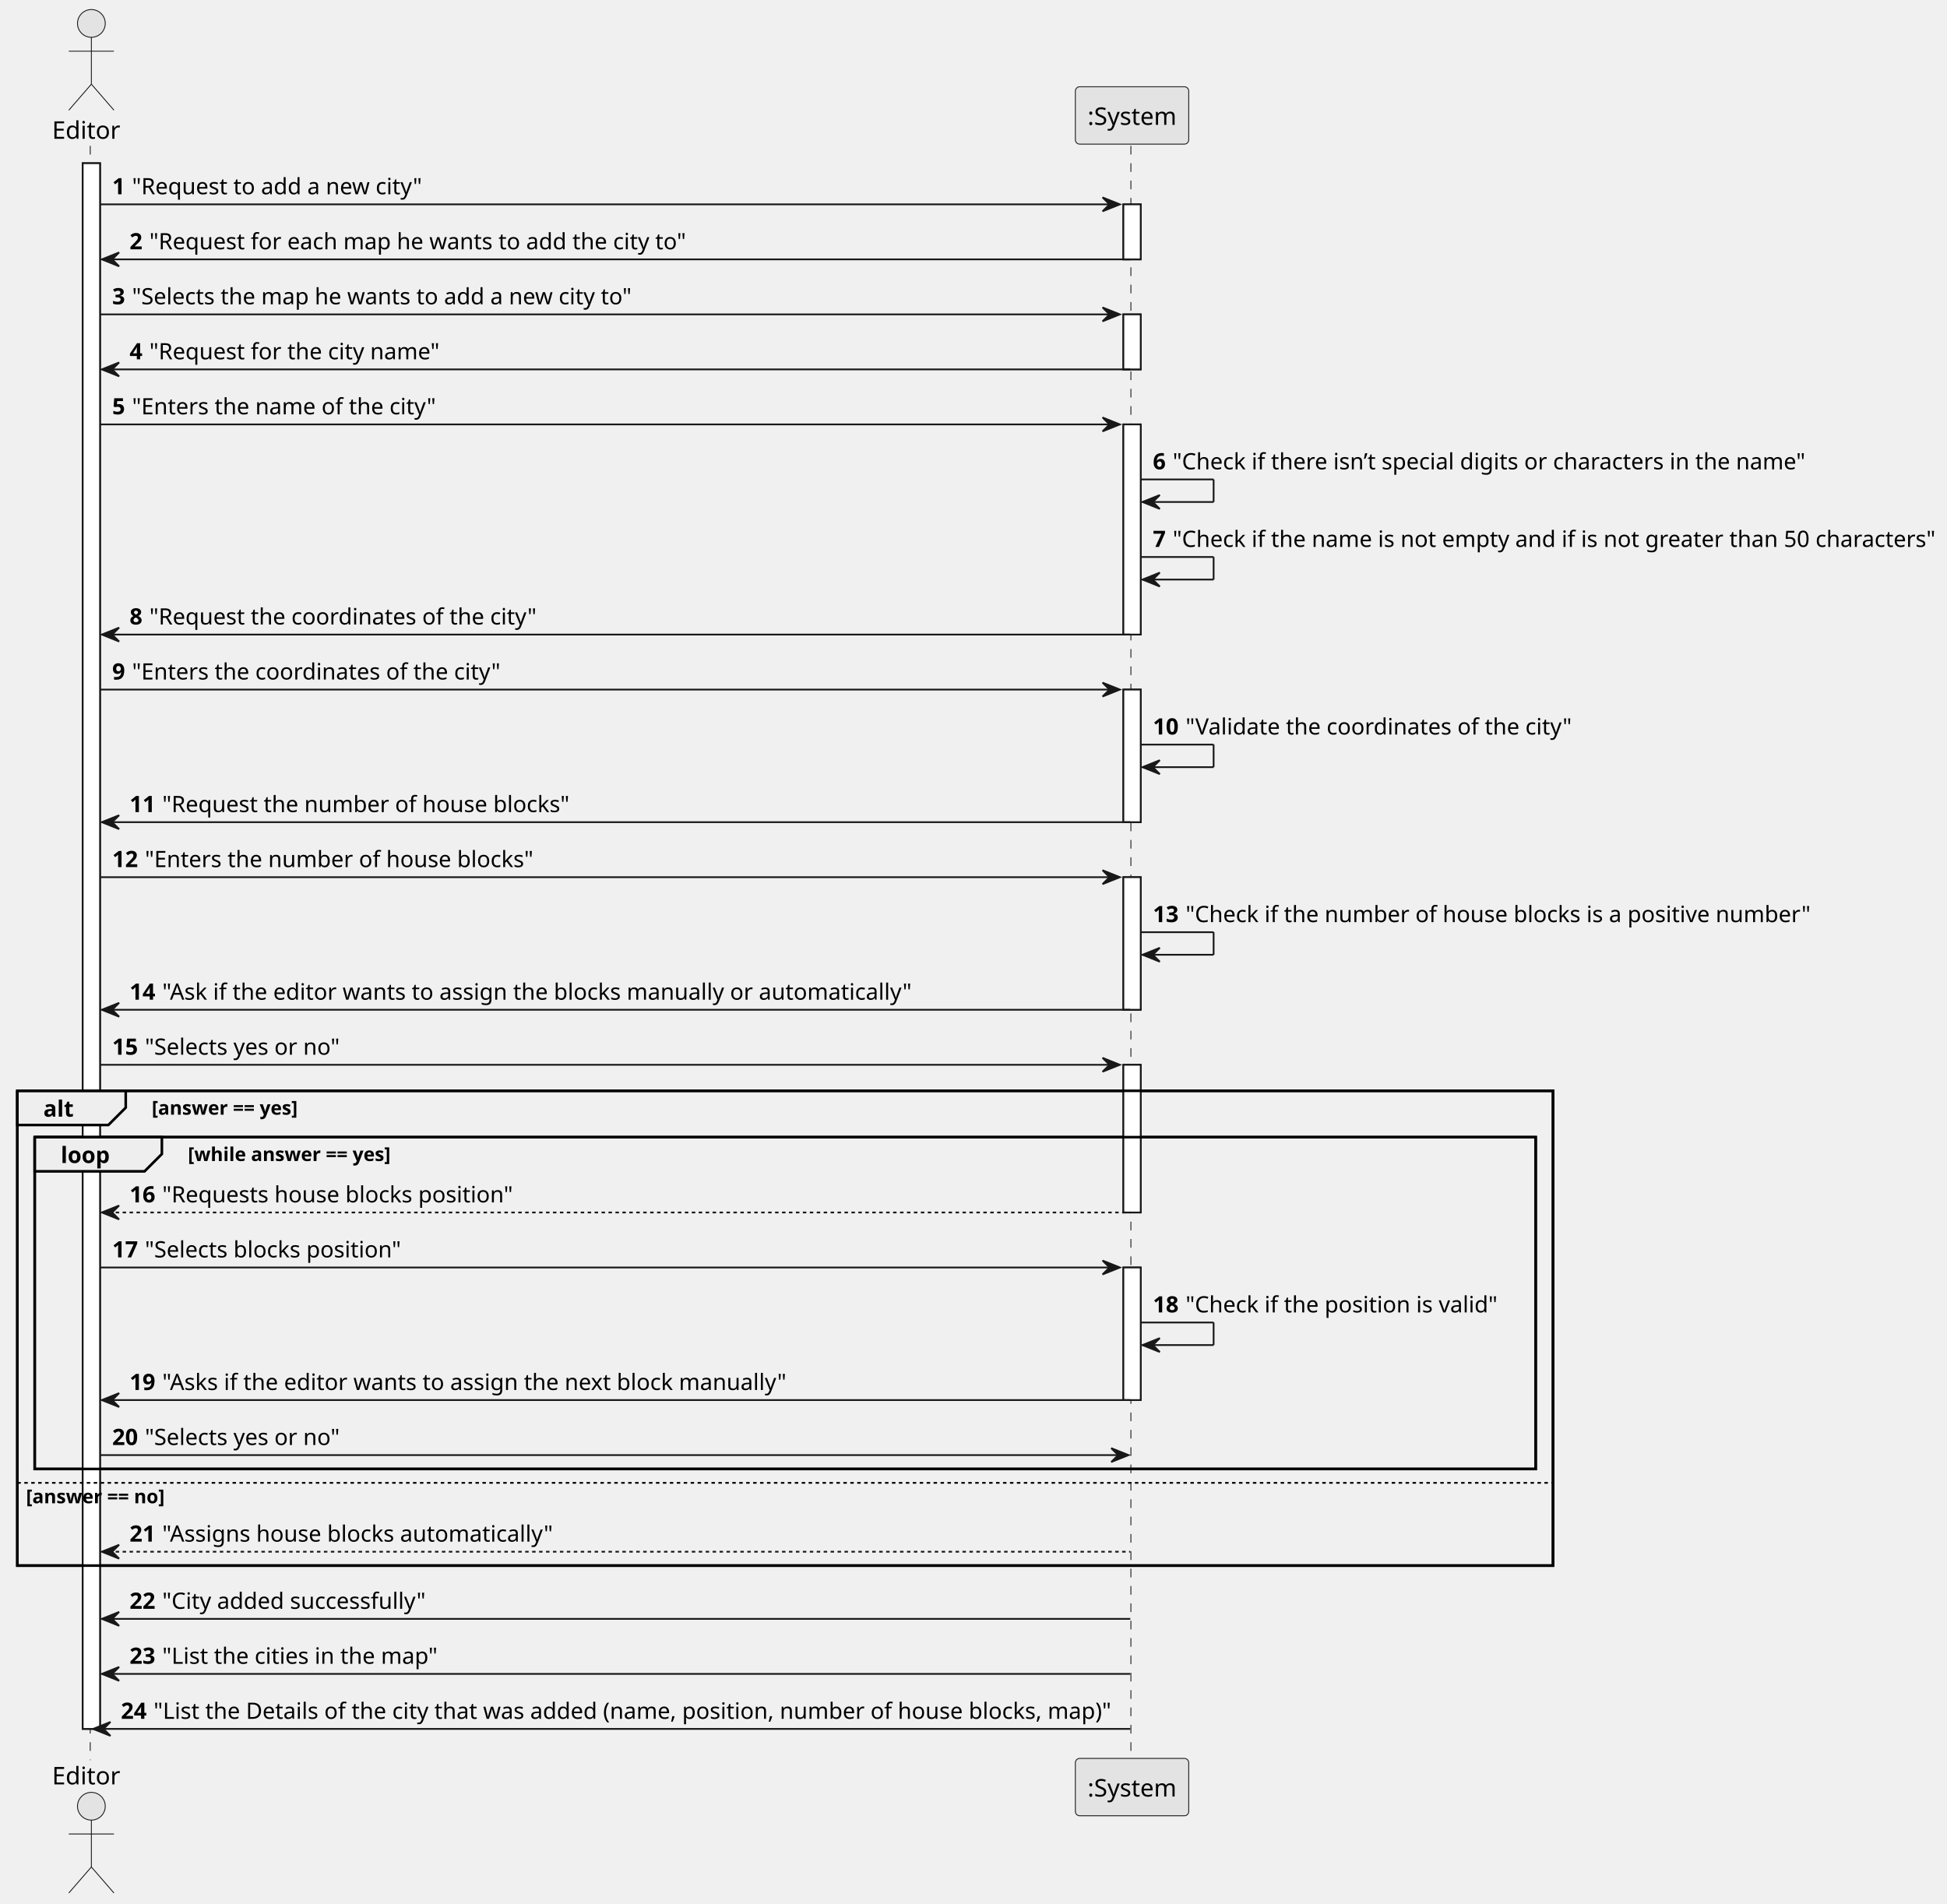
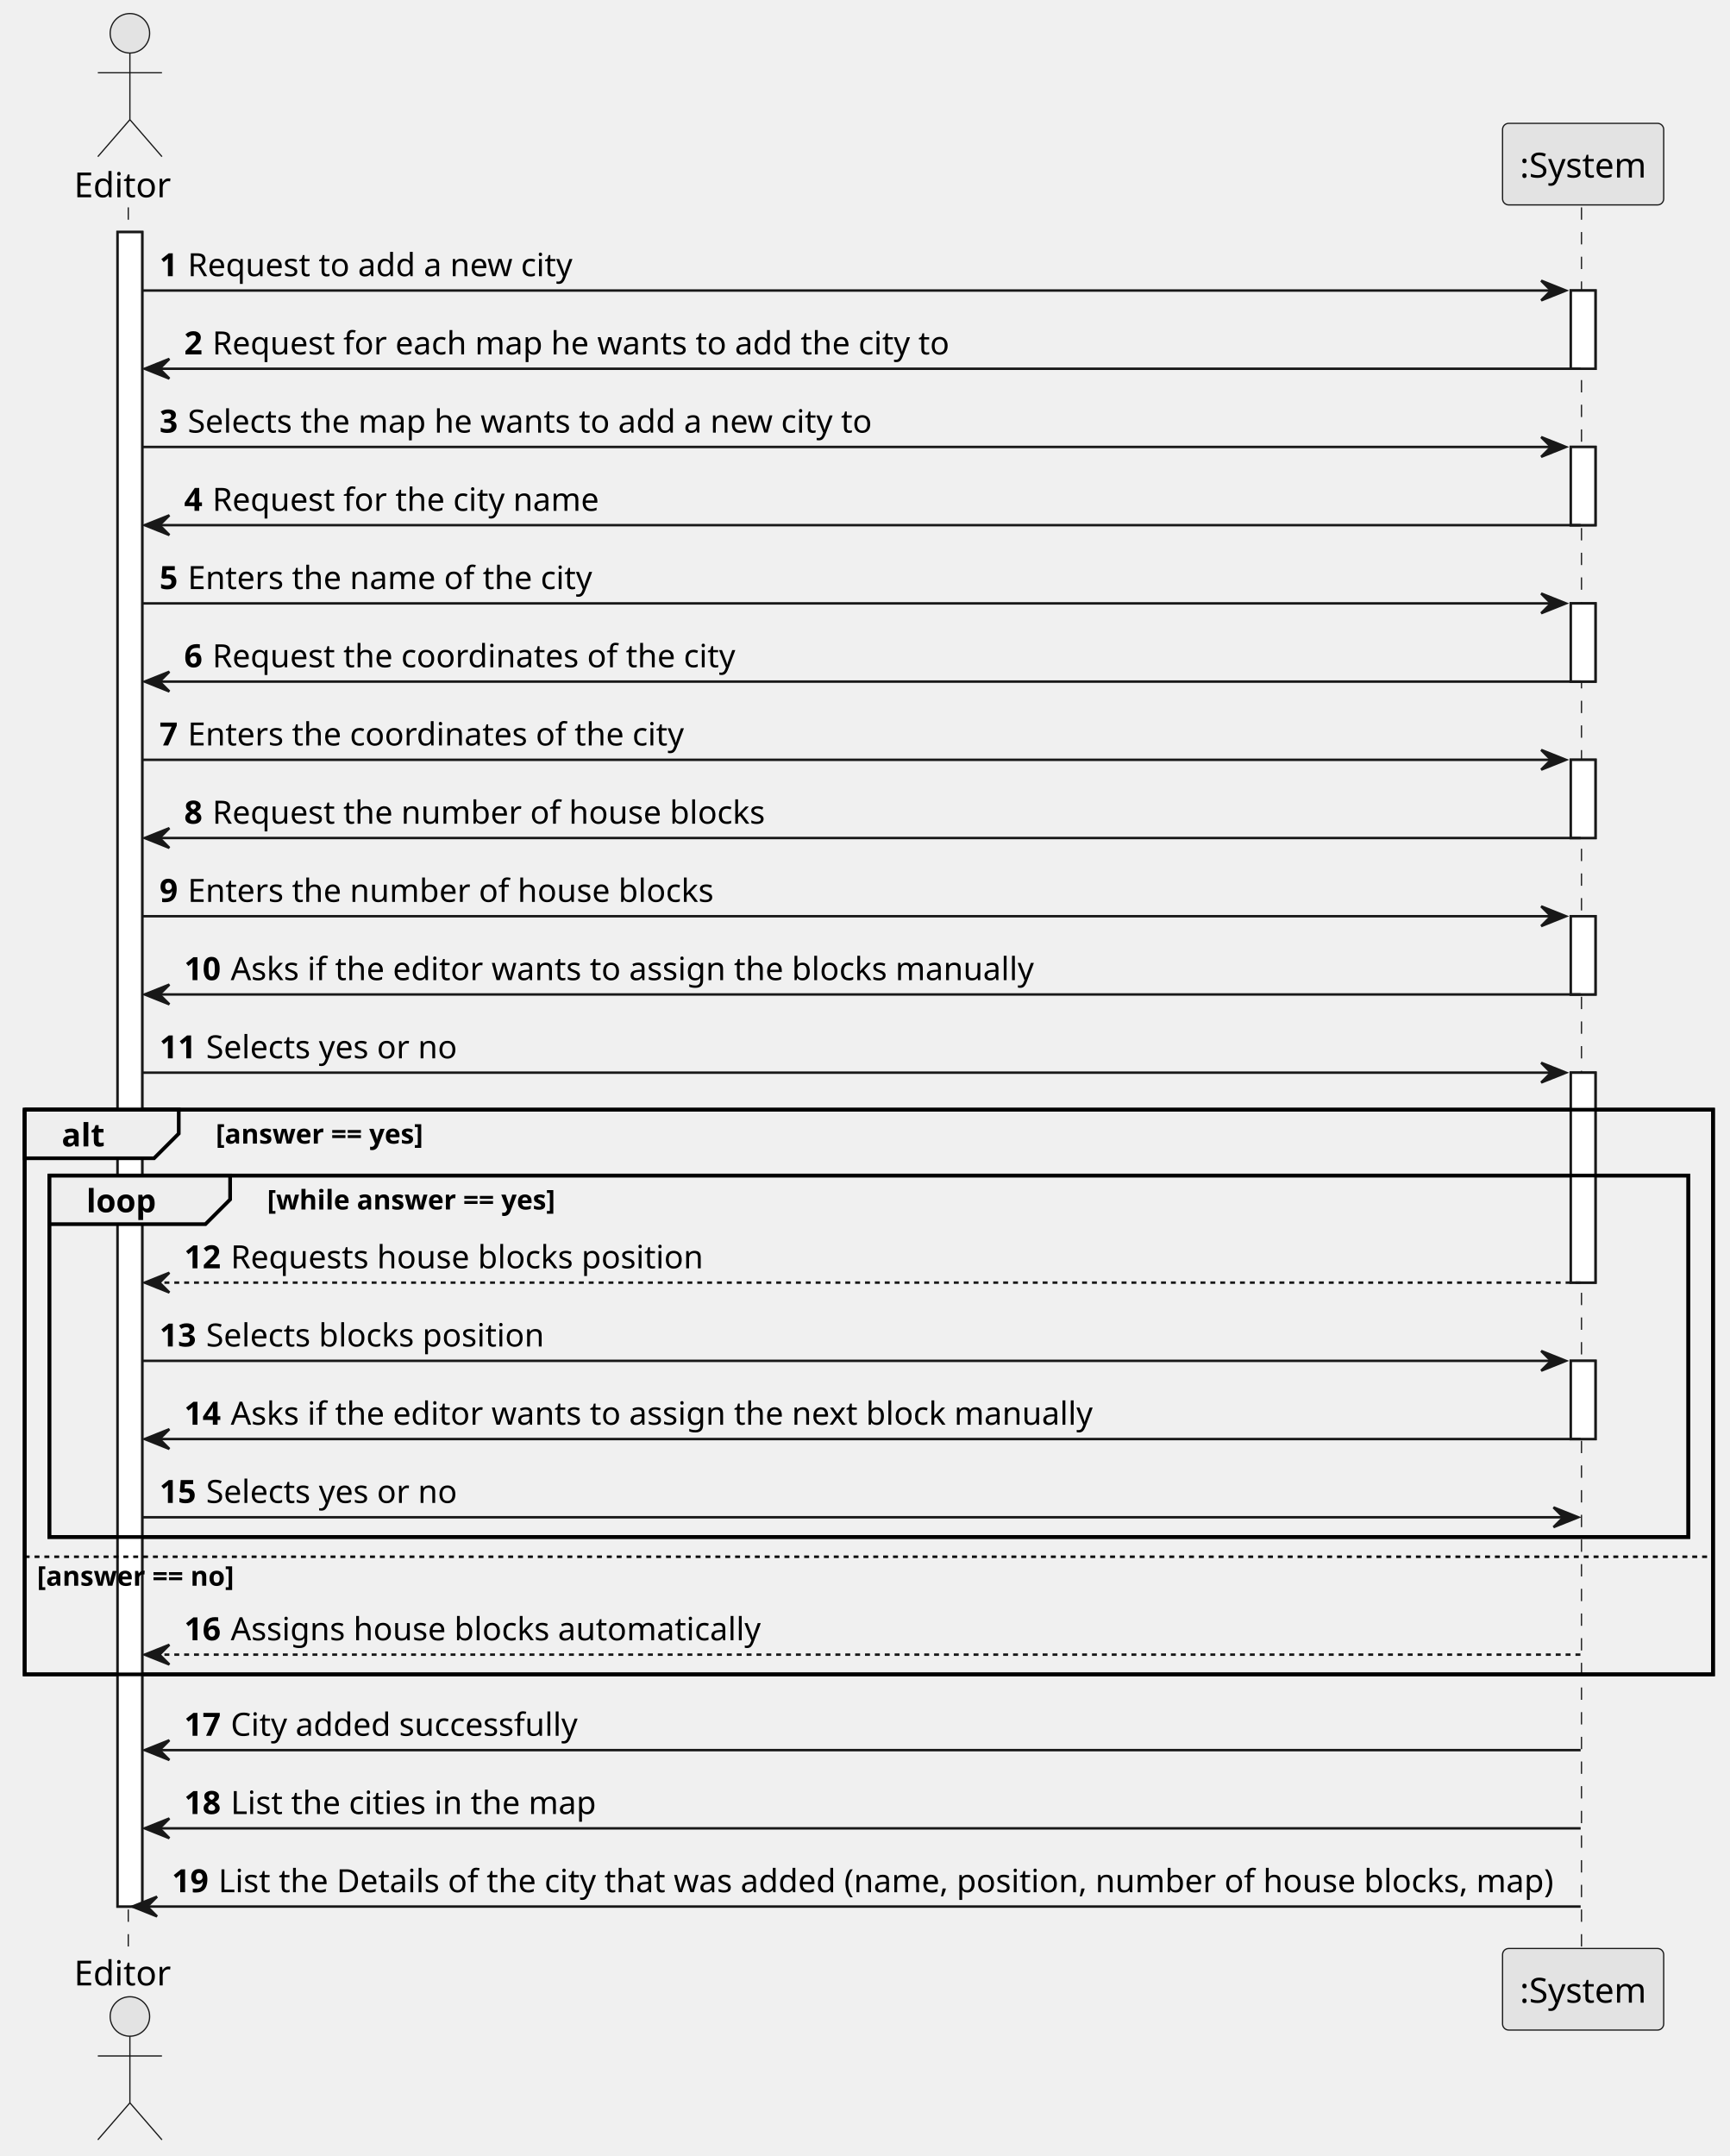
- <svg xmlns="http://www.w3.org/2000/svg" contentStyleType="text/css" height="1097px" preserveAspectRatio="none" style="width:1122px;height:1097px;background:#FFFFFF;" version="1.1" viewBox="0 0 1122 1097" width="1122px" zoomAndPan="magnify">
+ <svg xmlns="http://www.w3.org/2000/svg" contentStyleType="text/css" height="874px" preserveAspectRatio="none" style="width:701px;height:874px;background:#FFFFFF;" version="1.1" viewBox="0 0 701 874" width="701px" zoomAndPan="magnify">
  <defs />
  <g>
-     <rect fill="#FFFFFF" height="902.338" style="stroke:#181818;stroke-width:1.0;" width="10" x="47.656" y="94.068" />
-     <rect fill="#FFFFFF" height="31.706" style="stroke:#181818;stroke-width:1.0;" width="10" x="647.365" y="117.774" />
-     <rect fill="#FFFFFF" height="31.706" style="stroke:#181818;stroke-width:1.0;" width="10" x="647.365" y="181.186" />
-     <rect fill="#FFFFFF" height="121.118" style="stroke:#181818;stroke-width:1.0;" width="10" x="647.365" y="244.598" />
-     <rect fill="#FFFFFF" height="76.412" style="stroke:#181818;stroke-width:1.0;" width="10" x="647.365" y="397.422" />
-     <rect fill="#FFFFFF" height="76.412" style="stroke:#181818;stroke-width:1.0;" width="10" x="647.365" y="505.54" />
-     <rect fill="#FFFFFF" height="85.118" style="stroke:#181818;stroke-width:1.0;" width="10" x="647.365" y="613.658" />
-     <rect fill="#FFFFFF" height="76.412" style="stroke:#181818;stroke-width:1.0;" width="10" x="647.365" y="730.482" />
-     <rect fill="none" height="273.63" style="stroke:#000000;stroke-width:1.5;" width="884.962" x="10" y="628.658" />
-     <rect fill="none" height="191.236" style="stroke:#000000;stroke-width:1.5;" width="864.962" x="20" y="655.364" />
-     <line style="stroke:#181818;stroke-width:0.5;stroke-dasharray:5.0,5.0;" x1="52" x2="52" y1="84.068" y2="1014.406" />
-     <line style="stroke:#181818;stroke-width:0.5;stroke-dasharray:5.0,5.0;" x1="651.703" x2="651.703" y1="84.068" y2="1014.406" />
+     <rect fill="#FFFFFF" height="678.808" style="stroke:#181818;stroke-width:1.0;" width="10" x="47.656" y="94.068" />
+     <rect fill="#FFFFFF" height="31.706" style="stroke:#181818;stroke-width:1.0;" width="10" x="636.757" y="117.774" />
+     <rect fill="#FFFFFF" height="31.706" style="stroke:#181818;stroke-width:1.0;" width="10" x="636.757" y="181.186" />
+     <rect fill="#FFFFFF" height="31.706" style="stroke:#181818;stroke-width:1.0;" width="10" x="636.757" y="244.598" />
+     <rect fill="#FFFFFF" height="31.706" style="stroke:#181818;stroke-width:1.0;" width="10" x="636.757" y="308.01" />
+     <rect fill="#FFFFFF" height="31.706" style="stroke:#181818;stroke-width:1.0;" width="10" x="636.757" y="371.422" />
+     <rect fill="#FFFFFF" height="85.118" style="stroke:#181818;stroke-width:1.0;" width="10" x="636.757" y="434.834" />
+     <rect fill="#FFFFFF" height="31.706" style="stroke:#181818;stroke-width:1.0;" width="10" x="636.757" y="551.658" />
+     <rect fill="none" height="228.924" style="stroke:#000000;stroke-width:1.5;" width="684.419" x="10" y="449.834" />
+     <rect fill="none" height="146.53" style="stroke:#000000;stroke-width:1.5;" width="664.419" x="20" y="476.54" />
+     <line style="stroke:#181818;stroke-width:0.5;stroke-dasharray:5.0,5.0;" x1="52" x2="52" y1="84.068" y2="790.876" />
+     <line style="stroke:#181818;stroke-width:0.5;stroke-dasharray:5.0,5.0;" x1="641.095" x2="641.095" y1="84.068" y2="790.876" />
    <text fill="#000000" font-family="sans-serif" font-size="14" lengthAdjust="spacing" textLength="39.312" x="30" y="79.966">Editor</text>
    <ellipse cx="52.656" cy="13.5" fill="#E3E3E3" rx="8" ry="8" style="stroke:#181818;stroke-width:0.5;" />
    <path d="M52.656,21.5 L52.656,48.5 M39.656,29.5 L65.656,29.5 M52.656,48.5 L39.656,63.5 M52.656,48.5 L65.656,63.5 " fill="none" style="stroke:#181818;stroke-width:0.5;" />
-     <text fill="#000000" font-family="sans-serif" font-size="14" lengthAdjust="spacing" textLength="39.312" x="30" y="1028.372">Editor</text>
-     <ellipse cx="52.656" cy="1040.974" fill="#E3E3E3" rx="8" ry="8" style="stroke:#181818;stroke-width:0.5;" />
-     <path d="M52.656,1048.974 L52.656,1075.974 M39.656,1056.974 L65.656,1056.974 M52.656,1075.974 L39.656,1090.974 M52.656,1075.974 L65.656,1090.974 " fill="none" style="stroke:#181818;stroke-width:0.5;" />
-     <rect fill="#E3E3E3" height="33.068" rx="2.5" ry="2.5" style="stroke:#181818;stroke-width:0.5;" width="65.324" x="619.703" y="50" />
-     <text fill="#000000" font-family="sans-serif" font-size="14" lengthAdjust="spacing" textLength="51.324" x="626.703" y="71.966">:System</text>
-     <rect fill="#E3E3E3" height="33.068" rx="2.5" ry="2.5" style="stroke:#181818;stroke-width:0.5;" width="65.324" x="619.703" y="1013.406" />
-     <text fill="#000000" font-family="sans-serif" font-size="14" lengthAdjust="spacing" textLength="51.324" x="626.703" y="1035.372">:System</text>
-     <rect fill="#FFFFFF" height="902.338" style="stroke:#181818;stroke-width:1.0;" width="10" x="47.656" y="94.068" />
-     <rect fill="#FFFFFF" height="31.706" style="stroke:#181818;stroke-width:1.0;" width="10" x="647.365" y="117.774" />
-     <rect fill="#FFFFFF" height="31.706" style="stroke:#181818;stroke-width:1.0;" width="10" x="647.365" y="181.186" />
-     <rect fill="#FFFFFF" height="121.118" style="stroke:#181818;stroke-width:1.0;" width="10" x="647.365" y="244.598" />
-     <rect fill="#FFFFFF" height="76.412" style="stroke:#181818;stroke-width:1.0;" width="10" x="647.365" y="397.422" />
-     <rect fill="#FFFFFF" height="76.412" style="stroke:#181818;stroke-width:1.0;" width="10" x="647.365" y="505.54" />
-     <rect fill="#FFFFFF" height="85.118" style="stroke:#181818;stroke-width:1.0;" width="10" x="647.365" y="613.658" />
-     <rect fill="#FFFFFF" height="76.412" style="stroke:#181818;stroke-width:1.0;" width="10" x="647.365" y="730.482" />
-     <polygon fill="#181818" points="635.365,113.774,645.365,117.774,635.365,121.774,639.365,117.774" style="stroke:#181818;stroke-width:1.0;" />
-     <line style="stroke:#181818;stroke-width:1.0;" x1="57.656" x2="641.365" y1="117.774" y2="117.774" />
+     <text fill="#000000" font-family="sans-serif" font-size="14" lengthAdjust="spacing" textLength="39.312" x="30" y="804.842">Editor</text>
+     <ellipse cx="52.656" cy="817.444" fill="#E3E3E3" rx="8" ry="8" style="stroke:#181818;stroke-width:0.5;" />
+     <path d="M52.656,825.444 L52.656,852.444 M39.656,833.444 L65.656,833.444 M52.656,852.444 L39.656,867.444 M52.656,852.444 L65.656,867.444 " fill="none" style="stroke:#181818;stroke-width:0.5;" />
+     <rect fill="#E3E3E3" height="33.068" rx="2.5" ry="2.5" style="stroke:#181818;stroke-width:0.5;" width="65.324" x="609.095" y="50" />
+     <text fill="#000000" font-family="sans-serif" font-size="14" lengthAdjust="spacing" textLength="51.324" x="616.095" y="71.966">:System</text>
+     <rect fill="#E3E3E3" height="33.068" rx="2.5" ry="2.5" style="stroke:#181818;stroke-width:0.5;" width="65.324" x="609.095" y="789.876" />
+     <text fill="#000000" font-family="sans-serif" font-size="14" lengthAdjust="spacing" textLength="51.324" x="616.095" y="811.842">:System</text>
+     <rect fill="#FFFFFF" height="678.808" style="stroke:#181818;stroke-width:1.0;" width="10" x="47.656" y="94.068" />
+     <rect fill="#FFFFFF" height="31.706" style="stroke:#181818;stroke-width:1.0;" width="10" x="636.757" y="117.774" />
+     <rect fill="#FFFFFF" height="31.706" style="stroke:#181818;stroke-width:1.0;" width="10" x="636.757" y="181.186" />
+     <rect fill="#FFFFFF" height="31.706" style="stroke:#181818;stroke-width:1.0;" width="10" x="636.757" y="244.598" />
+     <rect fill="#FFFFFF" height="31.706" style="stroke:#181818;stroke-width:1.0;" width="10" x="636.757" y="308.01" />
+     <rect fill="#FFFFFF" height="31.706" style="stroke:#181818;stroke-width:1.0;" width="10" x="636.757" y="371.422" />
+     <rect fill="#FFFFFF" height="85.118" style="stroke:#181818;stroke-width:1.0;" width="10" x="636.757" y="434.834" />
+     <rect fill="#FFFFFF" height="31.706" style="stroke:#181818;stroke-width:1.0;" width="10" x="636.757" y="551.658" />
+     <polygon fill="#181818" points="624.757,113.774,634.757,117.774,624.757,121.774,628.757,117.774" style="stroke:#181818;stroke-width:1.0;" />
+     <line style="stroke:#181818;stroke-width:1.0;" x1="57.656" x2="630.757" y1="117.774" y2="117.774" />
    <text fill="#000000" font-family="sans-serif" font-size="13" font-weight="bold" lengthAdjust="spacing" textLength="7.436" x="64.656" y="111.965">1</text>
-     <text fill="#000000" font-family="sans-serif" font-size="13" lengthAdjust="spacing" textLength="166.842" x="76.092" y="111.965">"Request to add a new city"</text>
+     <text fill="#000000" font-family="sans-serif" font-size="13" lengthAdjust="spacing" textLength="156.234" x="76.092" y="111.965">Request to add a new city</text>
    <polygon fill="#181818" points="68.656,145.48,58.656,149.48,68.656,153.48,64.656,149.48" style="stroke:#181818;stroke-width:1.0;" />
-     <line style="stroke:#181818;stroke-width:1.0;" x1="62.656" x2="651.365" y1="149.48" y2="149.48" />
+     <line style="stroke:#181818;stroke-width:1.0;" x1="62.656" x2="640.757" y1="149.48" y2="149.48" />
    <text fill="#000000" font-family="sans-serif" font-size="13" font-weight="bold" lengthAdjust="spacing" textLength="7.436" x="74.656" y="143.671">2</text>
-     <text fill="#000000" font-family="sans-serif" font-size="13" lengthAdjust="spacing" textLength="309.361" x="86.092" y="143.671">"Request for each map he wants to add the city to"</text>
-     <polygon fill="#181818" points="635.365,177.186,645.365,181.186,635.365,185.186,639.365,181.186" style="stroke:#181818;stroke-width:1.0;" />
-     <line style="stroke:#181818;stroke-width:1.0;" x1="57.656" x2="641.365" y1="181.186" y2="181.186" />
+     <text fill="#000000" font-family="sans-serif" font-size="13" lengthAdjust="spacing" textLength="298.753" x="86.092" y="143.671">Request for each map he wants to add the city to</text>
+     <polygon fill="#181818" points="624.757,177.186,634.757,181.186,624.757,185.186,628.757,181.186" style="stroke:#181818;stroke-width:1.0;" />
+     <line style="stroke:#181818;stroke-width:1.0;" x1="57.656" x2="630.757" y1="181.186" y2="181.186" />
    <text fill="#000000" font-family="sans-serif" font-size="13" font-weight="bold" lengthAdjust="spacing" textLength="7.436" x="64.656" y="175.377">3</text>
-     <text fill="#000000" font-family="sans-serif" font-size="13" lengthAdjust="spacing" textLength="288.249" x="76.092" y="175.377">"Selects the map he wants to add a new city to"</text>
+     <text fill="#000000" font-family="sans-serif" font-size="13" lengthAdjust="spacing" textLength="277.641" x="76.092" y="175.377">Selects the map he wants to add a new city to</text>
    <polygon fill="#181818" points="68.656,208.892,58.656,212.892,68.656,216.892,64.656,212.892" style="stroke:#181818;stroke-width:1.0;" />
-     <line style="stroke:#181818;stroke-width:1.0;" x1="62.656" x2="651.365" y1="212.892" y2="212.892" />
+     <line style="stroke:#181818;stroke-width:1.0;" x1="62.656" x2="640.757" y1="212.892" y2="212.892" />
    <text fill="#000000" font-family="sans-serif" font-size="13" font-weight="bold" lengthAdjust="spacing" textLength="7.436" x="74.656" y="207.083">4</text>
-     <text fill="#000000" font-family="sans-serif" font-size="13" lengthAdjust="spacing" textLength="167.323" x="86.092" y="207.083">"Request for the city name"</text>
-     <polygon fill="#181818" points="635.365,240.598,645.365,244.598,635.365,248.598,639.365,244.598" style="stroke:#181818;stroke-width:1.0;" />
-     <line style="stroke:#181818;stroke-width:1.0;" x1="57.656" x2="641.365" y1="244.598" y2="244.598" />
+     <text fill="#000000" font-family="sans-serif" font-size="13" lengthAdjust="spacing" textLength="156.715" x="86.092" y="207.083">Request for the city name</text>
+     <polygon fill="#181818" points="624.757,240.598,634.757,244.598,624.757,248.598,628.757,244.598" style="stroke:#181818;stroke-width:1.0;" />
+     <line style="stroke:#181818;stroke-width:1.0;" x1="57.656" x2="630.757" y1="244.598" y2="244.598" />
    <text fill="#000000" font-family="sans-serif" font-size="13" font-weight="bold" lengthAdjust="spacing" textLength="7.436" x="64.656" y="238.789">5</text>
-     <text fill="#000000" font-family="sans-serif" font-size="13" lengthAdjust="spacing" textLength="174.577" x="76.092" y="238.789">"Enters the name of the city"</text>
-     <line style="stroke:#181818;stroke-width:1.0;" x1="657.365" x2="699.365" y1="276.304" y2="276.304" />
-     <line style="stroke:#181818;stroke-width:1.0;" x1="699.365" x2="699.365" y1="276.304" y2="289.304" />
-     <line style="stroke:#181818;stroke-width:1.0;" x1="658.365" x2="699.365" y1="289.304" y2="289.304" />
-     <polygon fill="#181818" points="668.365,285.304,658.365,289.304,668.365,293.304,664.365,289.304" style="stroke:#181818;stroke-width:1.0;" />
-     <text fill="#000000" font-family="sans-serif" font-size="13" font-weight="bold" lengthAdjust="spacing" textLength="7.436" x="664.365" y="270.495">6</text>
-     <text fill="#000000" font-family="sans-serif" font-size="13" lengthAdjust="spacing" textLength="365.339" x="675.801" y="270.495">"Check if there isn’t special digits or characters in the name"</text>
-     <line style="stroke:#181818;stroke-width:1.0;" x1="657.365" x2="699.365" y1="321.01" y2="321.01" />
-     <line style="stroke:#181818;stroke-width:1.0;" x1="699.365" x2="699.365" y1="321.01" y2="334.01" />
-     <line style="stroke:#181818;stroke-width:1.0;" x1="658.365" x2="699.365" y1="334.01" y2="334.01" />
-     <polygon fill="#181818" points="668.365,330.01,658.365,334.01,668.365,338.01,664.365,334.01" style="stroke:#181818;stroke-width:1.0;" />
-     <text fill="#000000" font-family="sans-serif" font-size="13" font-weight="bold" lengthAdjust="spacing" textLength="7.436" x="664.365" y="315.201">7</text>
-     <text fill="#000000" font-family="sans-serif" font-size="13" lengthAdjust="spacing" textLength="440.089" x="675.801" y="315.201">"Check if the name is not empty and if is not greater than 50 characters"</text>
-     <polygon fill="#181818" points="68.656,361.716,58.656,365.716,68.656,369.716,64.656,365.716" style="stroke:#181818;stroke-width:1.0;" />
-     <line style="stroke:#181818;stroke-width:1.0;" x1="62.656" x2="651.365" y1="365.716" y2="365.716" />
-     <text fill="#000000" font-family="sans-serif" font-size="13" font-weight="bold" lengthAdjust="spacing" textLength="7.436" x="74.656" y="359.907">8</text>
-     <text fill="#000000" font-family="sans-serif" font-size="13" lengthAdjust="spacing" textLength="222.846" x="86.092" y="359.907">"Request the coordinates of the city"</text>
-     <polygon fill="#181818" points="635.365,393.422,645.365,397.422,635.365,401.422,639.365,397.422" style="stroke:#181818;stroke-width:1.0;" />
-     <line style="stroke:#181818;stroke-width:1.0;" x1="57.656" x2="641.365" y1="397.422" y2="397.422" />
-     <text fill="#000000" font-family="sans-serif" font-size="13" font-weight="bold" lengthAdjust="spacing" textLength="7.436" x="64.656" y="391.613">9</text>
-     <text fill="#000000" font-family="sans-serif" font-size="13" lengthAdjust="spacing" textLength="212.03" x="76.092" y="391.613">"Enters the coordinates of the city"</text>
-     <line style="stroke:#181818;stroke-width:1.0;" x1="657.365" x2="699.365" y1="429.128" y2="429.128" />
-     <line style="stroke:#181818;stroke-width:1.0;" x1="699.365" x2="699.365" y1="429.128" y2="442.128" />
-     <line style="stroke:#181818;stroke-width:1.0;" x1="658.365" x2="699.365" y1="442.128" y2="442.128" />
-     <polygon fill="#181818" points="668.365,438.128,658.365,442.128,668.365,446.128,664.365,442.128" style="stroke:#181818;stroke-width:1.0;" />
-     <text fill="#000000" font-family="sans-serif" font-size="13" font-weight="bold" lengthAdjust="spacing" textLength="14.872" x="664.365" y="423.319">10</text>
-     <text fill="#000000" font-family="sans-serif" font-size="13" lengthAdjust="spacing" textLength="222.261" x="683.237" y="423.319">"Validate the coordinates of the city"</text>
-     <polygon fill="#181818" points="68.656,469.834,58.656,473.834,68.656,477.834,64.656,473.834" style="stroke:#181818;stroke-width:1.0;" />
-     <line style="stroke:#181818;stroke-width:1.0;" x1="62.656" x2="651.365" y1="473.834" y2="473.834" />
-     <text fill="#000000" font-family="sans-serif" font-size="13" font-weight="bold" lengthAdjust="spacing" textLength="14.872" x="74.656" y="468.025">11</text>
-     <text fill="#000000" font-family="sans-serif" font-size="13" lengthAdjust="spacing" textLength="234.637" x="93.528" y="468.025">"Request the number of house blocks"</text>
-     <polygon fill="#181818" points="635.365,501.54,645.365,505.54,635.365,509.54,639.365,505.54" style="stroke:#181818;stroke-width:1.0;" />
-     <line style="stroke:#181818;stroke-width:1.0;" x1="57.656" x2="641.365" y1="505.54" y2="505.54" />
-     <text fill="#000000" font-family="sans-serif" font-size="13" font-weight="bold" lengthAdjust="spacing" textLength="14.872" x="64.656" y="499.731">12</text>
-     <text fill="#000000" font-family="sans-serif" font-size="13" lengthAdjust="spacing" textLength="223.821" x="83.528" y="499.731">"Enters the number of house blocks"</text>
-     <line style="stroke:#181818;stroke-width:1.0;" x1="657.365" x2="699.365" y1="537.246" y2="537.246" />
-     <line style="stroke:#181818;stroke-width:1.0;" x1="699.365" x2="699.365" y1="537.246" y2="550.246" />
-     <line style="stroke:#181818;stroke-width:1.0;" x1="658.365" x2="699.365" y1="550.246" y2="550.246" />
-     <polygon fill="#181818" points="668.365,546.246,658.365,550.246,668.365,554.246,664.365,550.246" style="stroke:#181818;stroke-width:1.0;" />
-     <text fill="#000000" font-family="sans-serif" font-size="13" font-weight="bold" lengthAdjust="spacing" textLength="14.872" x="664.365" y="531.437">13</text>
-     <text fill="#000000" font-family="sans-serif" font-size="13" lengthAdjust="spacing" textLength="359.645" x="683.237" y="531.437">"Check if the number of house blocks is a positive number"</text>
-     <polygon fill="#181818" points="68.656,577.952,58.656,581.952,68.656,585.952,64.656,581.952" style="stroke:#181818;stroke-width:1.0;" />
-     <line style="stroke:#181818;stroke-width:1.0;" x1="62.656" x2="651.365" y1="581.952" y2="581.952" />
-     <text fill="#000000" font-family="sans-serif" font-size="13" font-weight="bold" lengthAdjust="spacing" textLength="14.872" x="74.656" y="576.143">14</text>
-     <text fill="#000000" font-family="sans-serif" font-size="13" lengthAdjust="spacing" textLength="432.224" x="93.528" y="576.143">"Ask if the editor wants to assign the blocks manually or automatically"</text>
-     <polygon fill="#181818" points="635.365,609.658,645.365,613.658,635.365,617.658,639.365,613.658" style="stroke:#181818;stroke-width:1.0;" />
-     <line style="stroke:#181818;stroke-width:1.0;" x1="57.656" x2="641.365" y1="613.658" y2="613.658" />
-     <text fill="#000000" font-family="sans-serif" font-size="13" font-weight="bold" lengthAdjust="spacing" textLength="14.872" x="64.656" y="607.849">15</text>
-     <text fill="#000000" font-family="sans-serif" font-size="13" lengthAdjust="spacing" textLength="112.385" x="83.528" y="607.849">"Selects yes or no"</text>
-     <path d="M10,628.658 L72.459,628.658 L72.459,638.364 L62.459,648.364 L10,648.364 L10,628.658 " fill="#EEEEEE" style="stroke:#000000;stroke-width:1.5;" />
-     <rect fill="none" height="273.63" style="stroke:#000000;stroke-width:1.5;" width="884.962" x="10" y="628.658" />
-     <text fill="#000000" font-family="sans-serif" font-size="13" font-weight="bold" lengthAdjust="spacing" textLength="17.459" x="25" y="643.555">alt</text>
-     <text fill="#000000" font-family="sans-serif" font-size="11" font-weight="bold" lengthAdjust="spacing" textLength="84.061" x="87.459" y="642.417">[answer == yes]</text>
-     <path d="M20,655.364 L93.288,655.364 L93.288,665.07 L83.288,675.07 L20,675.07 L20,655.364 " fill="#EEEEEE" style="stroke:#000000;stroke-width:1.5;" />
-     <rect fill="none" height="191.236" style="stroke:#000000;stroke-width:1.5;" width="864.962" x="20" y="655.364" />
-     <text fill="#000000" font-family="sans-serif" font-size="13" font-weight="bold" lengthAdjust="spacing" textLength="28.288" x="35" y="670.261">loop</text>
-     <text fill="#000000" font-family="sans-serif" font-size="11" font-weight="bold" lengthAdjust="spacing" textLength="116.775" x="108.288" y="669.123">[while answer == yes]</text>
-     <polygon fill="#181818" points="68.656,694.776,58.656,698.776,68.656,702.776,64.656,698.776" style="stroke:#181818;stroke-width:1.0;" />
-     <line style="stroke:#181818;stroke-width:1.0;stroke-dasharray:2.0,2.0;" x1="62.656" x2="651.365" y1="698.776" y2="698.776" />
-     <text fill="#000000" font-family="sans-serif" font-size="13" font-weight="bold" lengthAdjust="spacing" textLength="14.872" x="74.656" y="692.967">16</text>
-     <text fill="#000000" font-family="sans-serif" font-size="13" lengthAdjust="spacing" textLength="202.176" x="93.528" y="692.967">"Requests house blocks position"</text>
-     <polygon fill="#181818" points="635.365,726.482,645.365,730.482,635.365,734.482,639.365,730.482" style="stroke:#181818;stroke-width:1.0;" />
-     <line style="stroke:#181818;stroke-width:1.0;" x1="57.656" x2="641.365" y1="730.482" y2="730.482" />
-     <text fill="#000000" font-family="sans-serif" font-size="13" font-weight="bold" lengthAdjust="spacing" textLength="14.872" x="64.656" y="724.673">17</text>
-     <text fill="#000000" font-family="sans-serif" font-size="13" lengthAdjust="spacing" textLength="147.693" x="83.528" y="724.673">"Selects blocks position"</text>
-     <line style="stroke:#181818;stroke-width:1.0;" x1="657.365" x2="699.365" y1="762.188" y2="762.188" />
-     <line style="stroke:#181818;stroke-width:1.0;" x1="699.365" x2="699.365" y1="762.188" y2="775.188" />
-     <line style="stroke:#181818;stroke-width:1.0;" x1="658.365" x2="699.365" y1="775.188" y2="775.188" />
-     <polygon fill="#181818" points="668.365,771.188,658.365,775.188,668.365,779.188,664.365,775.188" style="stroke:#181818;stroke-width:1.0;" />
-     <text fill="#000000" font-family="sans-serif" font-size="13" font-weight="bold" lengthAdjust="spacing" textLength="14.872" x="664.365" y="756.379">18</text>
-     <text fill="#000000" font-family="sans-serif" font-size="13" lengthAdjust="spacing" textLength="179.725" x="683.237" y="756.379">"Check if the position is valid"</text>
-     <polygon fill="#181818" points="68.656,802.894,58.656,806.894,68.656,810.894,64.656,806.894" style="stroke:#181818;stroke-width:1.0;" />
-     <line style="stroke:#181818;stroke-width:1.0;" x1="62.656" x2="651.365" y1="806.894" y2="806.894" />
-     <text fill="#000000" font-family="sans-serif" font-size="13" font-weight="bold" lengthAdjust="spacing" textLength="14.872" x="74.656" y="801.085">19</text>
-     <text fill="#000000" font-family="sans-serif" font-size="13" lengthAdjust="spacing" textLength="360.295" x="93.528" y="801.085">"Asks if the editor wants to assign the next block manually"</text>
-     <polygon fill="#181818" points="640.365,834.6,650.365,838.6,640.365,842.6,644.365,838.6" style="stroke:#181818;stroke-width:1.0;" />
-     <line style="stroke:#181818;stroke-width:1.0;" x1="57.656" x2="646.365" y1="838.6" y2="838.6" />
-     <text fill="#000000" font-family="sans-serif" font-size="13" font-weight="bold" lengthAdjust="spacing" textLength="14.872" x="64.656" y="832.791">20</text>
-     <text fill="#000000" font-family="sans-serif" font-size="13" lengthAdjust="spacing" textLength="112.385" x="83.528" y="832.791">"Selects yes or no"</text>
-     <line style="stroke:#000000;stroke-width:1.0;stroke-dasharray:2.0,2.0;" x1="10" x2="894.962" y1="854.6" y2="854.6" />
-     <text fill="#000000" font-family="sans-serif" font-size="11" font-weight="bold" lengthAdjust="spacing" textLength="79.87" x="15" y="866.359">[answer == no]</text>
-     <polygon fill="#181818" points="68.656,890.288,58.656,894.288,68.656,898.288,64.656,894.288" style="stroke:#181818;stroke-width:1.0;" />
-     <line style="stroke:#181818;stroke-width:1.0;stroke-dasharray:2.0,2.0;" x1="62.656" x2="651.365" y1="894.288" y2="894.288" />
-     <text fill="#000000" font-family="sans-serif" font-size="13" font-weight="bold" lengthAdjust="spacing" textLength="14.872" x="74.656" y="888.479">21</text>
-     <text fill="#000000" font-family="sans-serif" font-size="13" lengthAdjust="spacing" textLength="225.485" x="93.528" y="888.479">"Assigns house blocks automatically"</text>
-     <polygon fill="#181818" points="68.656,928.994,58.656,932.994,68.656,936.994,64.656,932.994" style="stroke:#181818;stroke-width:1.0;" />
-     <line style="stroke:#181818;stroke-width:1.0;" x1="62.656" x2="651.365" y1="932.994" y2="932.994" />
-     <text fill="#000000" font-family="sans-serif" font-size="13" font-weight="bold" lengthAdjust="spacing" textLength="14.872" x="74.656" y="927.185">22</text>
-     <text fill="#000000" font-family="sans-serif" font-size="13" lengthAdjust="spacing" textLength="151.242" x="93.528" y="927.185">"City added successfully"</text>
-     <polygon fill="#181818" points="68.656,960.7,58.656,964.7,68.656,968.7,64.656,964.7" style="stroke:#181818;stroke-width:1.0;" />
-     <line style="stroke:#181818;stroke-width:1.0;" x1="62.656" x2="651.365" y1="964.7" y2="964.7" />
-     <text fill="#000000" font-family="sans-serif" font-size="13" font-weight="bold" lengthAdjust="spacing" textLength="14.872" x="74.656" y="958.891">23</text>
-     <text fill="#000000" font-family="sans-serif" font-size="13" lengthAdjust="spacing" textLength="158.743" x="93.528" y="958.891">"List the cities in the map"</text>
-     <polygon fill="#181818" points="63.656,992.406,53.656,996.406,63.656,1000.406,59.656,996.406" style="stroke:#181818;stroke-width:1.0;" />
-     <line style="stroke:#181818;stroke-width:1.0;" x1="57.656" x2="651.365" y1="996.406" y2="996.406" />
-     <text fill="#000000" font-family="sans-serif" font-size="13" font-weight="bold" lengthAdjust="spacing" textLength="14.872" x="69.656" y="990.597">24</text>
-     <text fill="#000000" font-family="sans-serif" font-size="13" lengthAdjust="spacing" textLength="551.837" x="88.528" y="990.597">"List the Details of the city that was added (name, position, number of house blocks, map)"</text>
+     <text fill="#000000" font-family="sans-serif" font-size="13" lengthAdjust="spacing" textLength="163.969" x="76.092" y="238.789">Enters the name of the city</text>
+     <polygon fill="#181818" points="68.656,272.304,58.656,276.304,68.656,280.304,64.656,276.304" style="stroke:#181818;stroke-width:1.0;" />
+     <line style="stroke:#181818;stroke-width:1.0;" x1="62.656" x2="640.757" y1="276.304" y2="276.304" />
+     <text fill="#000000" font-family="sans-serif" font-size="13" font-weight="bold" lengthAdjust="spacing" textLength="7.436" x="74.656" y="270.495">6</text>
+     <text fill="#000000" font-family="sans-serif" font-size="13" lengthAdjust="spacing" textLength="212.238" x="86.092" y="270.495">Request the coordinates of the city</text>
+     <polygon fill="#181818" points="624.757,304.01,634.757,308.01,624.757,312.01,628.757,308.01" style="stroke:#181818;stroke-width:1.0;" />
+     <line style="stroke:#181818;stroke-width:1.0;" x1="57.656" x2="630.757" y1="308.01" y2="308.01" />
+     <text fill="#000000" font-family="sans-serif" font-size="13" font-weight="bold" lengthAdjust="spacing" textLength="7.436" x="64.656" y="302.201">7</text>
+     <text fill="#000000" font-family="sans-serif" font-size="13" lengthAdjust="spacing" textLength="201.422" x="76.092" y="302.201">Enters the coordinates of the city</text>
+     <polygon fill="#181818" points="68.656,335.716,58.656,339.716,68.656,343.716,64.656,339.716" style="stroke:#181818;stroke-width:1.0;" />
+     <line style="stroke:#181818;stroke-width:1.0;" x1="62.656" x2="640.757" y1="339.716" y2="339.716" />
+     <text fill="#000000" font-family="sans-serif" font-size="13" font-weight="bold" lengthAdjust="spacing" textLength="7.436" x="74.656" y="333.907">8</text>
+     <text fill="#000000" font-family="sans-serif" font-size="13" lengthAdjust="spacing" textLength="224.029" x="86.092" y="333.907">Request the number of house blocks</text>
+     <polygon fill="#181818" points="624.757,367.422,634.757,371.422,624.757,375.422,628.757,371.422" style="stroke:#181818;stroke-width:1.0;" />
+     <line style="stroke:#181818;stroke-width:1.0;" x1="57.656" x2="630.757" y1="371.422" y2="371.422" />
+     <text fill="#000000" font-family="sans-serif" font-size="13" font-weight="bold" lengthAdjust="spacing" textLength="7.436" x="64.656" y="365.613">9</text>
+     <text fill="#000000" font-family="sans-serif" font-size="13" lengthAdjust="spacing" textLength="213.213" x="76.092" y="365.613">Enters the number of house blocks</text>
+     <polygon fill="#181818" points="68.656,399.128,58.656,403.128,68.656,407.128,64.656,403.128" style="stroke:#181818;stroke-width:1.0;" />
+     <line style="stroke:#181818;stroke-width:1.0;" x1="62.656" x2="640.757" y1="403.128" y2="403.128" />
+     <text fill="#000000" font-family="sans-serif" font-size="13" font-weight="bold" lengthAdjust="spacing" textLength="14.872" x="74.656" y="397.319">10</text>
+     <text fill="#000000" font-family="sans-serif" font-size="13" lengthAdjust="spacing" textLength="325.598" x="93.528" y="397.319">Asks if the editor wants to assign the blocks manually</text>
+     <polygon fill="#181818" points="624.757,430.834,634.757,434.834,624.757,438.834,628.757,434.834" style="stroke:#181818;stroke-width:1.0;" />
+     <line style="stroke:#181818;stroke-width:1.0;" x1="57.656" x2="630.757" y1="434.834" y2="434.834" />
+     <text fill="#000000" font-family="sans-serif" font-size="13" font-weight="bold" lengthAdjust="spacing" textLength="14.872" x="64.656" y="429.025">11</text>
+     <text fill="#000000" font-family="sans-serif" font-size="13" lengthAdjust="spacing" textLength="101.777" x="83.528" y="429.025">Selects yes or no</text>
+     <path d="M10,449.834 L72.459,449.834 L72.459,459.54 L62.459,469.54 L10,469.54 L10,449.834 " fill="#EEEEEE" style="stroke:#000000;stroke-width:1.5;" />
+     <rect fill="none" height="228.924" style="stroke:#000000;stroke-width:1.5;" width="684.419" x="10" y="449.834" />
+     <text fill="#000000" font-family="sans-serif" font-size="13" font-weight="bold" lengthAdjust="spacing" textLength="17.459" x="25" y="464.731">alt</text>
+     <text fill="#000000" font-family="sans-serif" font-size="11" font-weight="bold" lengthAdjust="spacing" textLength="84.061" x="87.459" y="463.593">[answer == yes]</text>
+     <path d="M20,476.54 L93.288,476.54 L93.288,486.246 L83.288,496.246 L20,496.246 L20,476.54 " fill="#EEEEEE" style="stroke:#000000;stroke-width:1.5;" />
+     <rect fill="none" height="146.53" style="stroke:#000000;stroke-width:1.5;" width="664.419" x="20" y="476.54" />
+     <text fill="#000000" font-family="sans-serif" font-size="13" font-weight="bold" lengthAdjust="spacing" textLength="28.288" x="35" y="491.437">loop</text>
+     <text fill="#000000" font-family="sans-serif" font-size="11" font-weight="bold" lengthAdjust="spacing" textLength="116.775" x="108.288" y="490.299">[while answer == yes]</text>
+     <polygon fill="#181818" points="68.656,515.952,58.656,519.952,68.656,523.952,64.656,519.952" style="stroke:#181818;stroke-width:1.0;" />
+     <line style="stroke:#181818;stroke-width:1.0;stroke-dasharray:2.0,2.0;" x1="62.656" x2="640.757" y1="519.952" y2="519.952" />
+     <text fill="#000000" font-family="sans-serif" font-size="13" font-weight="bold" lengthAdjust="spacing" textLength="14.872" x="74.656" y="514.143">12</text>
+     <text fill="#000000" font-family="sans-serif" font-size="13" lengthAdjust="spacing" textLength="191.568" x="93.528" y="514.143">Requests house blocks position</text>
+     <polygon fill="#181818" points="624.757,547.658,634.757,551.658,624.757,555.658,628.757,551.658" style="stroke:#181818;stroke-width:1.0;" />
+     <line style="stroke:#181818;stroke-width:1.0;" x1="57.656" x2="630.757" y1="551.658" y2="551.658" />
+     <text fill="#000000" font-family="sans-serif" font-size="13" font-weight="bold" lengthAdjust="spacing" textLength="14.872" x="64.656" y="545.849">13</text>
+     <text fill="#000000" font-family="sans-serif" font-size="13" lengthAdjust="spacing" textLength="137.085" x="83.528" y="545.849">Selects blocks position</text>
+     <polygon fill="#181818" points="68.656,579.364,58.656,583.364,68.656,587.364,64.656,583.364" style="stroke:#181818;stroke-width:1.0;" />
+     <line style="stroke:#181818;stroke-width:1.0;" x1="62.656" x2="640.757" y1="583.364" y2="583.364" />
+     <text fill="#000000" font-family="sans-serif" font-size="13" font-weight="bold" lengthAdjust="spacing" textLength="14.872" x="74.656" y="577.555">14</text>
+     <text fill="#000000" font-family="sans-serif" font-size="13" lengthAdjust="spacing" textLength="349.687" x="93.528" y="577.555">Asks if the editor wants to assign the next block manually</text>
+     <polygon fill="#181818" points="629.757,611.07,639.757,615.07,629.757,619.07,633.757,615.07" style="stroke:#181818;stroke-width:1.0;" />
+     <line style="stroke:#181818;stroke-width:1.0;" x1="57.656" x2="635.757" y1="615.07" y2="615.07" />
+     <text fill="#000000" font-family="sans-serif" font-size="13" font-weight="bold" lengthAdjust="spacing" textLength="14.872" x="64.656" y="609.261">15</text>
+     <text fill="#000000" font-family="sans-serif" font-size="13" lengthAdjust="spacing" textLength="101.777" x="83.528" y="609.261">Selects yes or no</text>
+     <line style="stroke:#000000;stroke-width:1.0;stroke-dasharray:2.0,2.0;" x1="10" x2="694.419" y1="631.07" y2="631.07" />
+     <text fill="#000000" font-family="sans-serif" font-size="11" font-weight="bold" lengthAdjust="spacing" textLength="79.87" x="15" y="642.829">[answer == no]</text>
+     <polygon fill="#181818" points="68.656,666.758,58.656,670.758,68.656,674.758,64.656,670.758" style="stroke:#181818;stroke-width:1.0;" />
+     <line style="stroke:#181818;stroke-width:1.0;stroke-dasharray:2.0,2.0;" x1="62.656" x2="640.757" y1="670.758" y2="670.758" />
+     <text fill="#000000" font-family="sans-serif" font-size="13" font-weight="bold" lengthAdjust="spacing" textLength="14.872" x="74.656" y="664.949">16</text>
+     <text fill="#000000" font-family="sans-serif" font-size="13" lengthAdjust="spacing" textLength="214.877" x="93.528" y="664.949">Assigns house blocks automatically</text>
+     <polygon fill="#181818" points="68.656,705.464,58.656,709.464,68.656,713.464,64.656,709.464" style="stroke:#181818;stroke-width:1.0;" />
+     <line style="stroke:#181818;stroke-width:1.0;" x1="62.656" x2="640.757" y1="709.464" y2="709.464" />
+     <text fill="#000000" font-family="sans-serif" font-size="13" font-weight="bold" lengthAdjust="spacing" textLength="14.872" x="74.656" y="703.655">17</text>
+     <text fill="#000000" font-family="sans-serif" font-size="13" lengthAdjust="spacing" textLength="140.634" x="93.528" y="703.655">City added successfully</text>
+     <polygon fill="#181818" points="68.656,737.17,58.656,741.17,68.656,745.17,64.656,741.17" style="stroke:#181818;stroke-width:1.0;" />
+     <line style="stroke:#181818;stroke-width:1.0;" x1="62.656" x2="640.757" y1="741.17" y2="741.17" />
+     <text fill="#000000" font-family="sans-serif" font-size="13" font-weight="bold" lengthAdjust="spacing" textLength="14.872" x="74.656" y="735.361">18</text>
+     <text fill="#000000" font-family="sans-serif" font-size="13" lengthAdjust="spacing" textLength="148.135" x="93.528" y="735.361">List the cities in the map</text>
+     <polygon fill="#181818" points="63.656,768.876,53.656,772.876,63.656,776.876,59.656,772.876" style="stroke:#181818;stroke-width:1.0;" />
+     <line style="stroke:#181818;stroke-width:1.0;" x1="57.656" x2="640.757" y1="772.876" y2="772.876" />
+     <text fill="#000000" font-family="sans-serif" font-size="13" font-weight="bold" lengthAdjust="spacing" textLength="14.872" x="69.656" y="767.067">19</text>
+     <text fill="#000000" font-family="sans-serif" font-size="13" lengthAdjust="spacing" textLength="541.229" x="88.528" y="767.067">List the Details of the city that was added (name, position, number of house blocks, map)</text>
  </g>
</svg>
